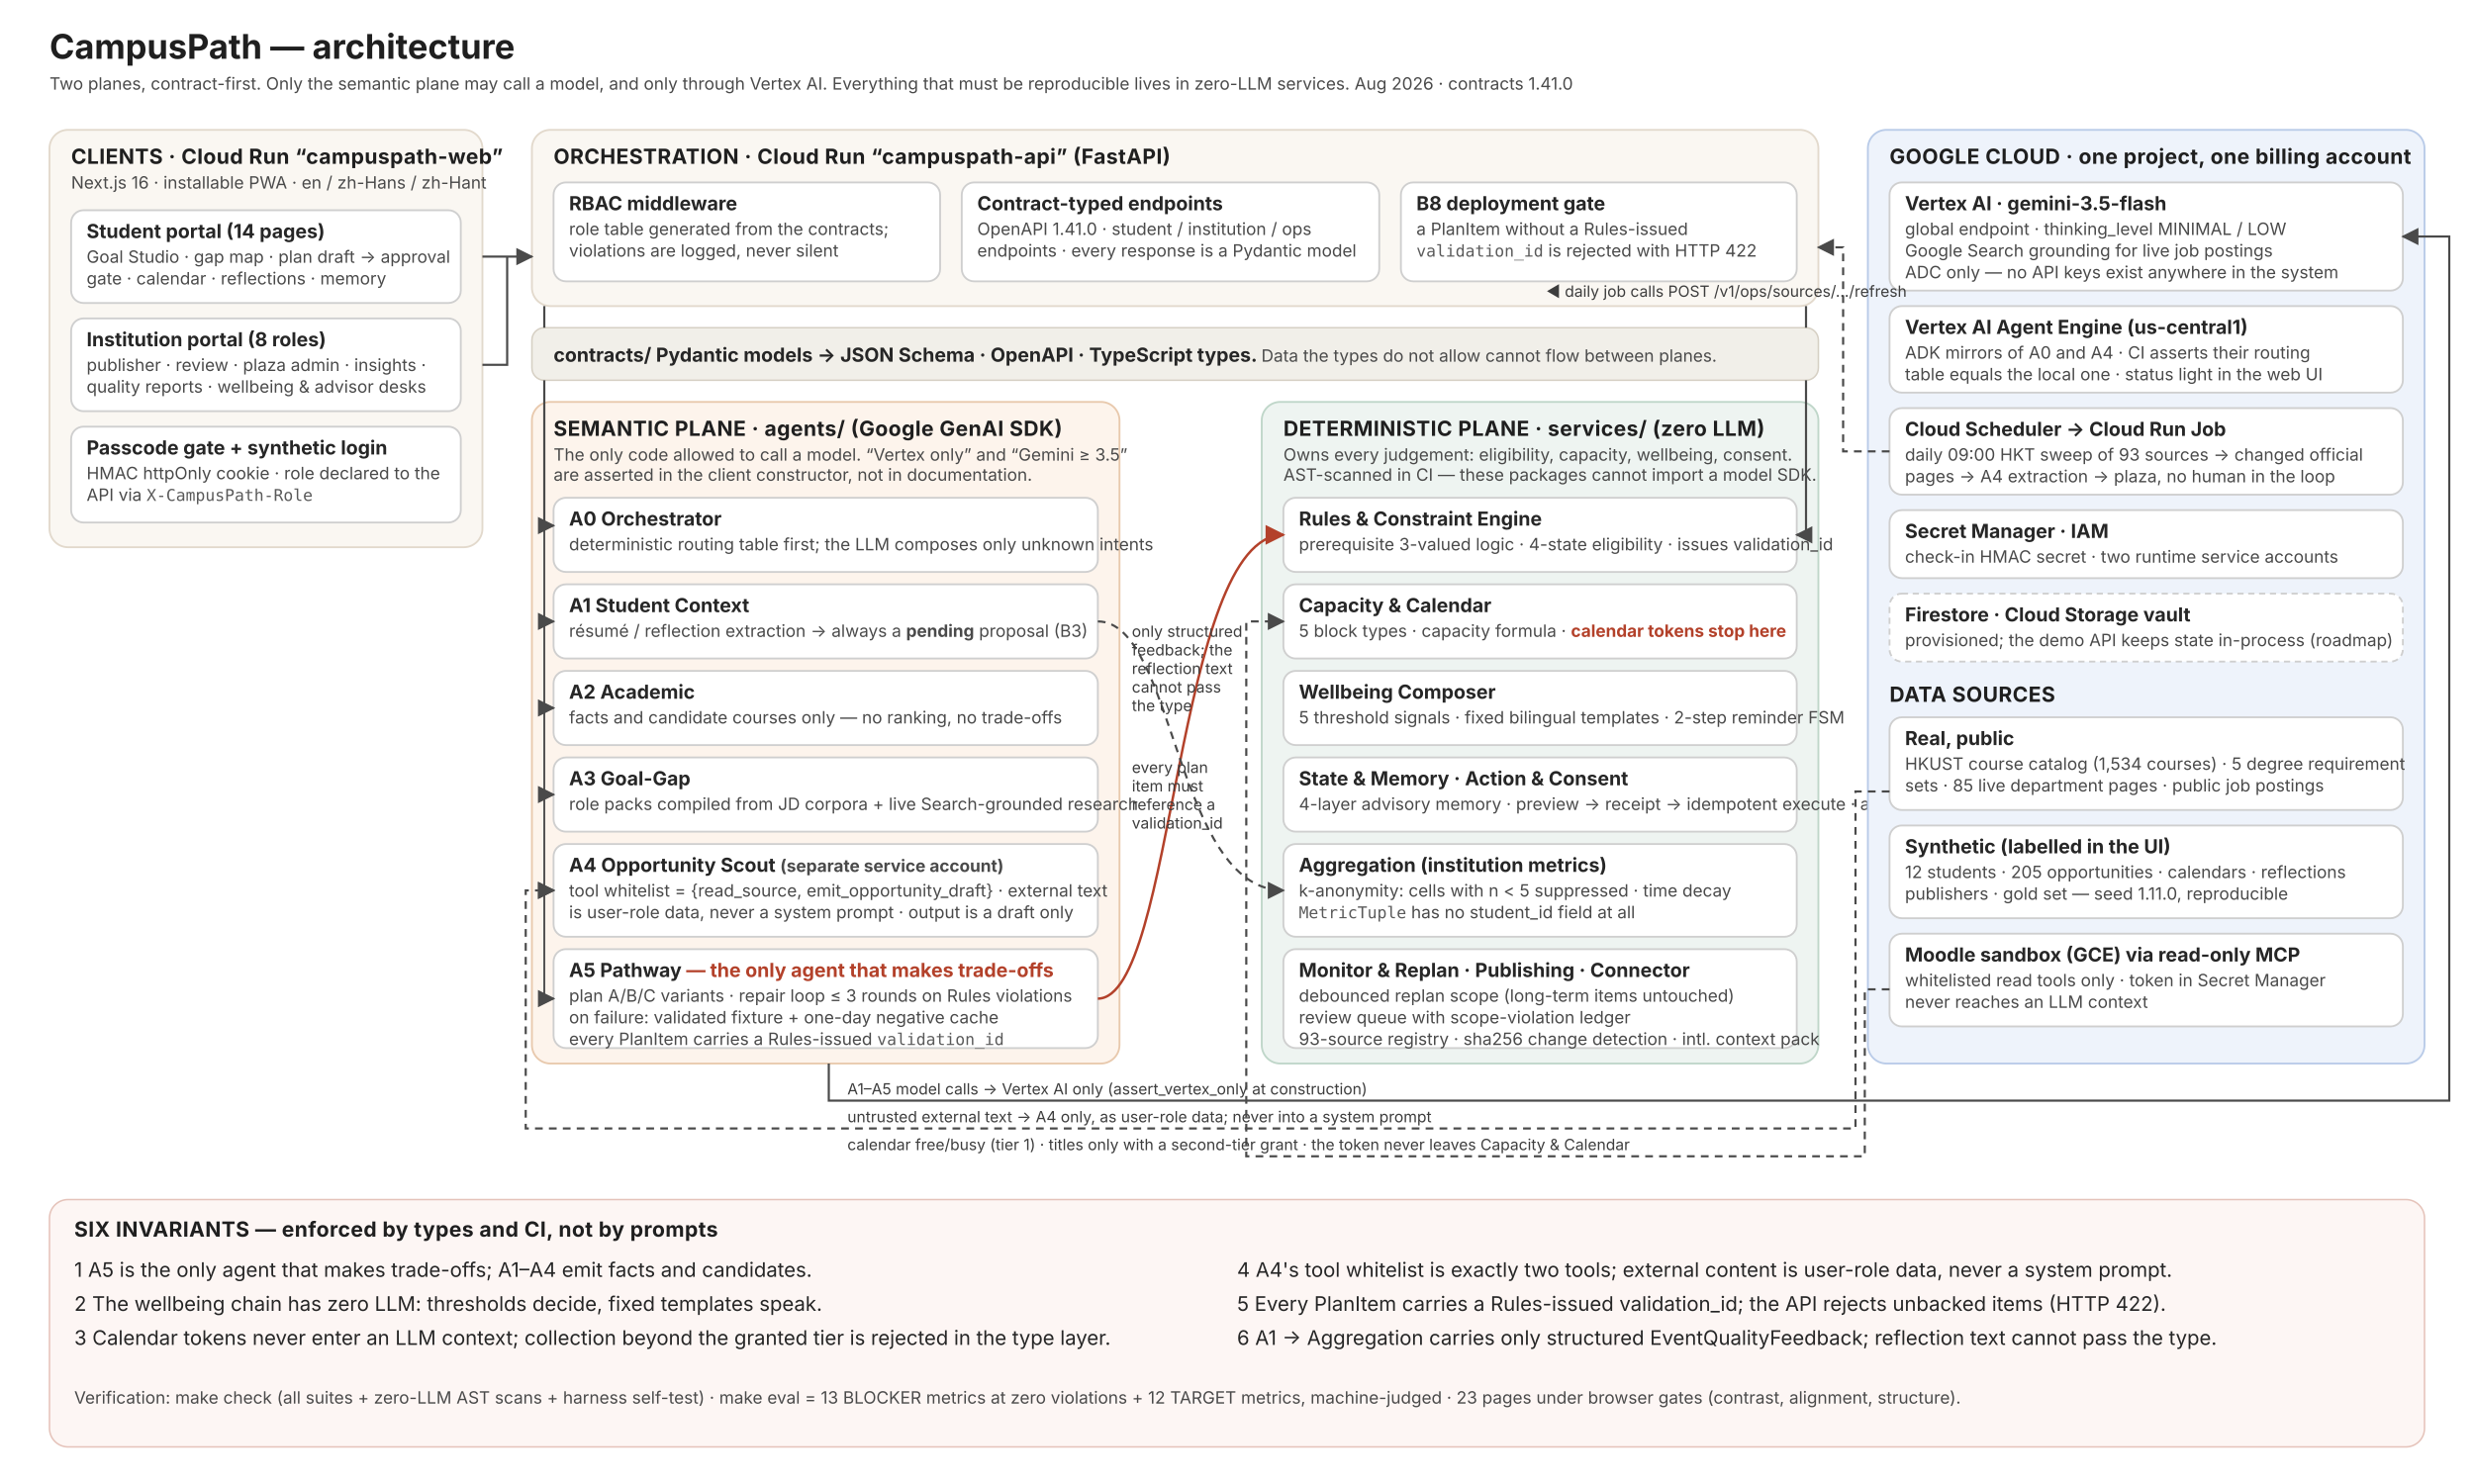
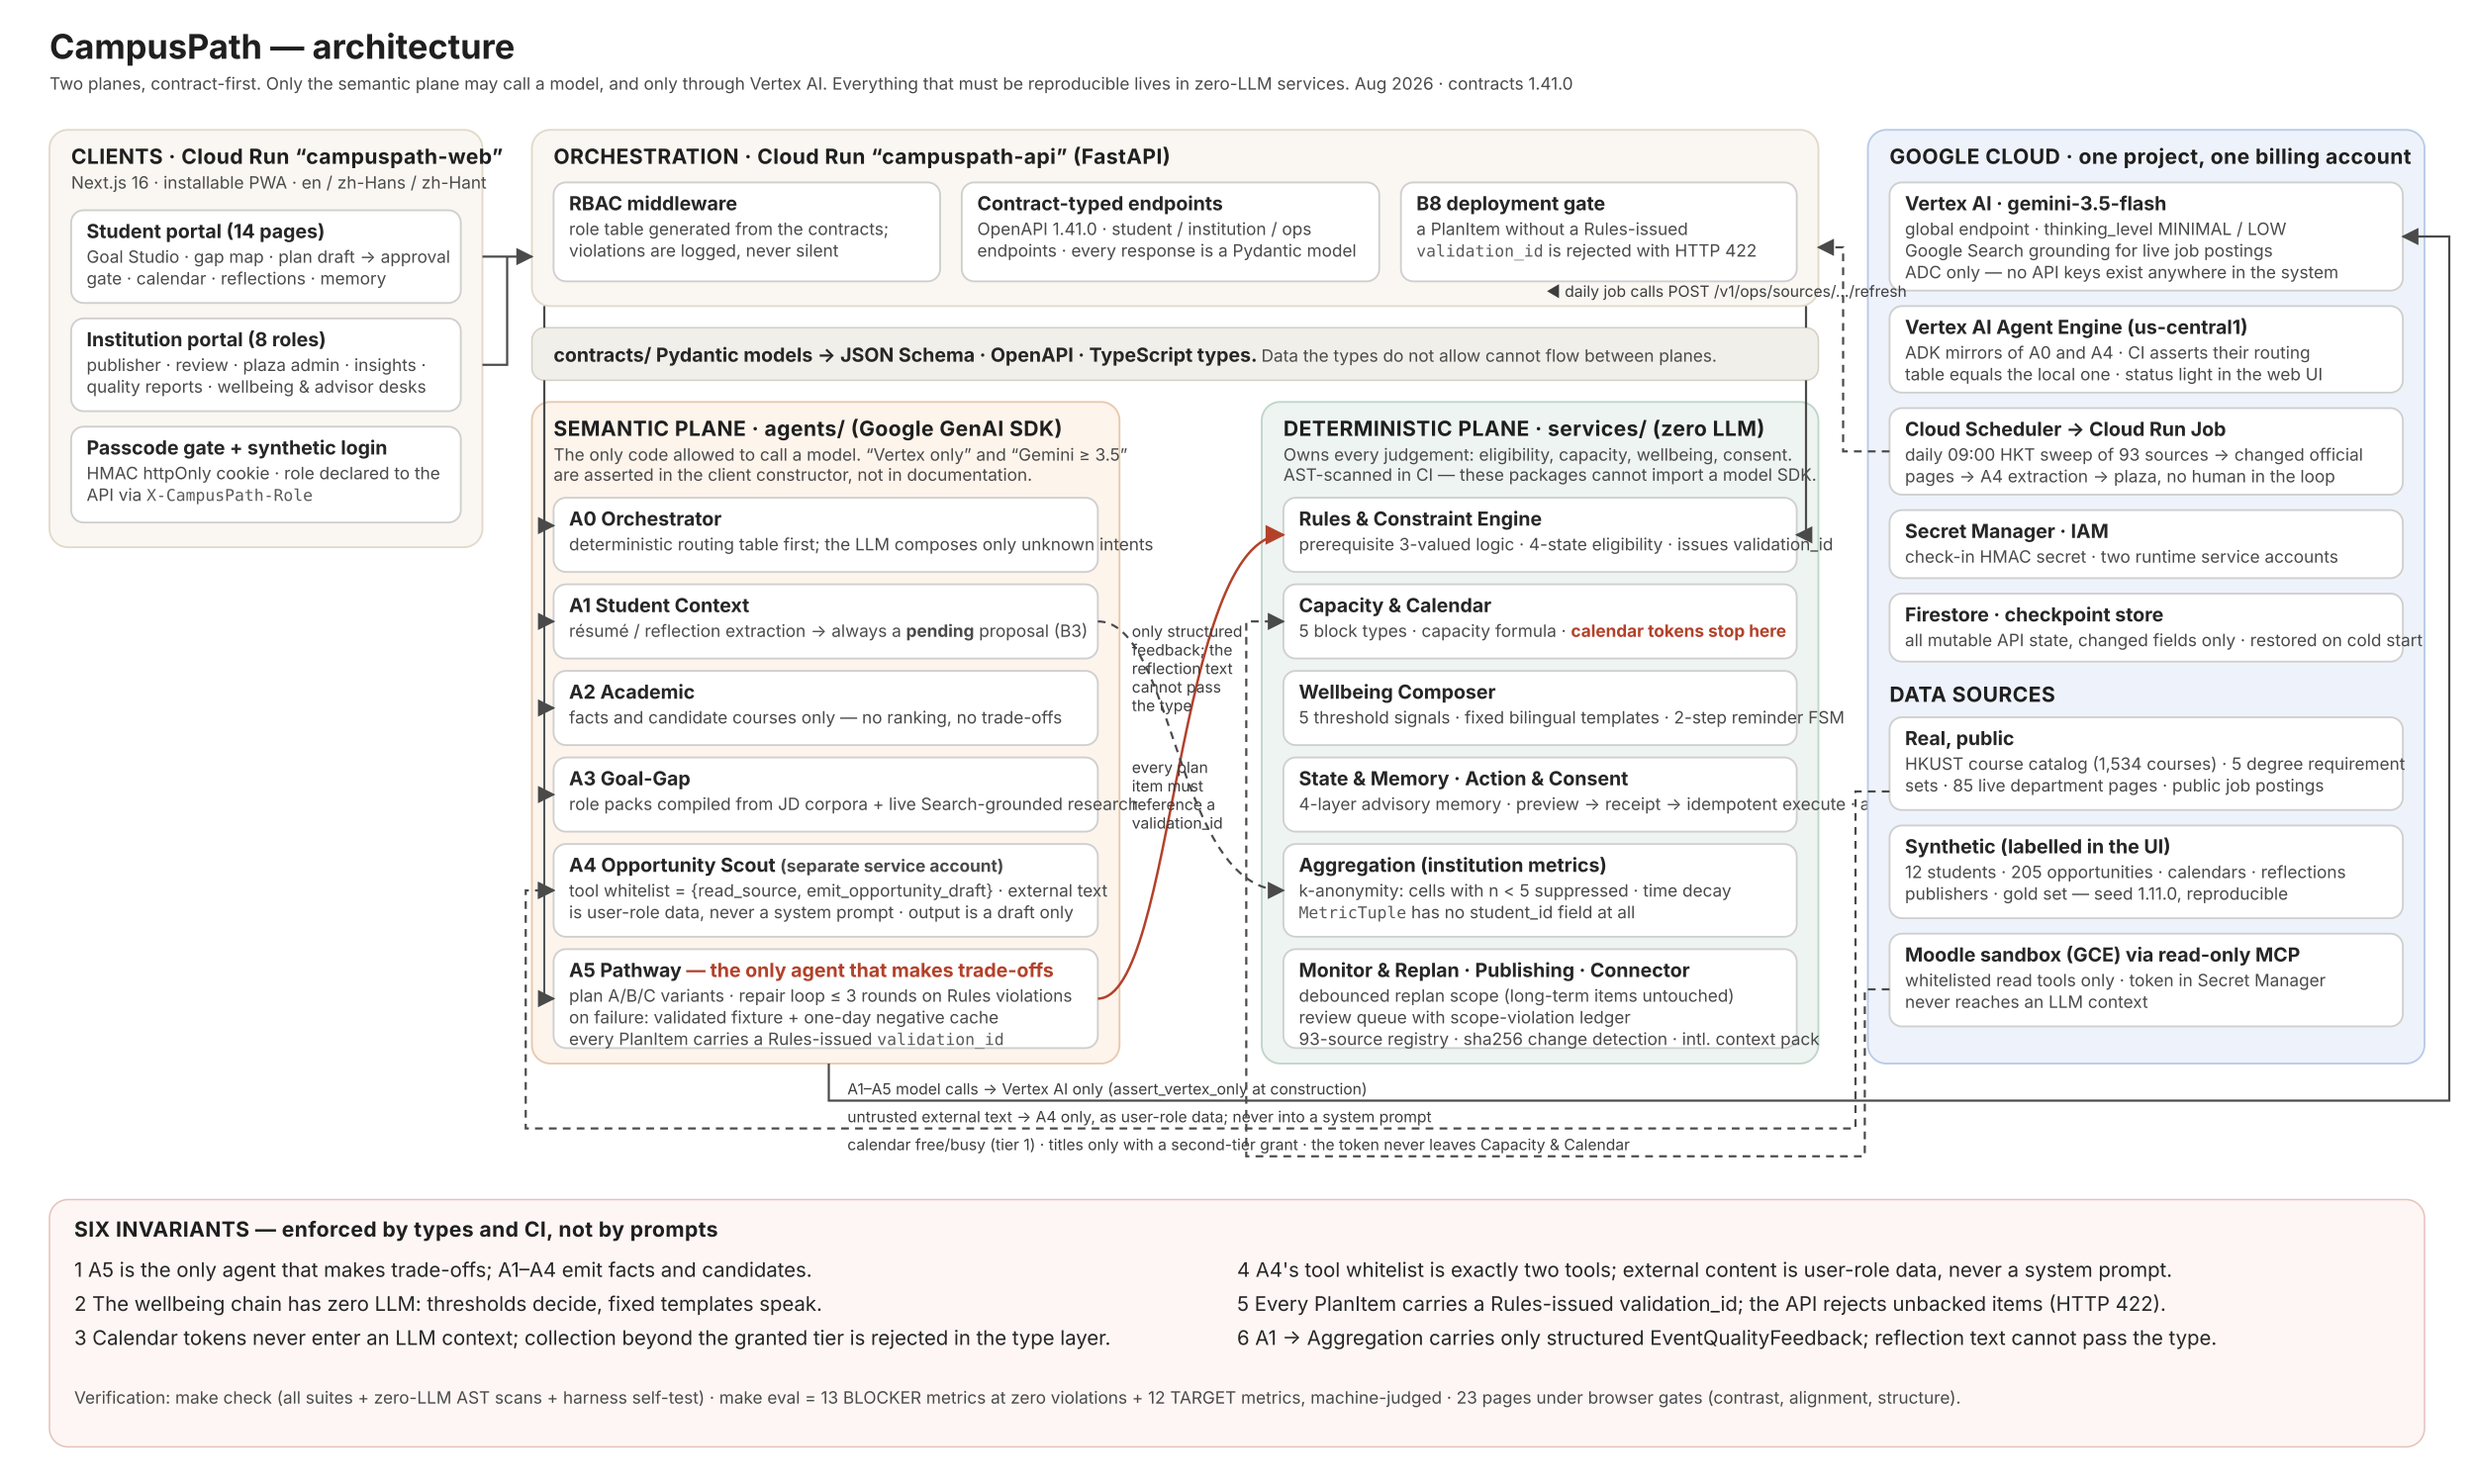
<svg xmlns="http://www.w3.org/2000/svg" width="1600" height="960" viewBox="0 0 1600 960" font-family="Inter, 'Helvetica Neue', Helvetica, Arial, sans-serif">
  <defs>
    <marker id="arrow" viewBox="0 0 10 10" refX="9" refY="5" markerWidth="8" markerHeight="8" orient="auto-start-reverse">
      <path d="M 0 0 L 10 5 L 0 10 z" fill="#4a4a4a" />
    </marker>
    <marker id="arrow-red" viewBox="0 0 10 10" refX="9" refY="5" markerWidth="8" markerHeight="8" orient="auto-start-reverse">
      <path d="M 0 0 L 10 5 L 0 10 z" fill="#b3412a" />
    </marker>
    <style>
      .t  { font-size: 13px; fill: #262626; }
      .ts { font-size: 11px; fill: #4a4a4a; }
      .tm { font-size: 10.5px; fill: #5a5a5a; font-family: 'SF Mono', Menlo, Consolas, monospace; }
      .h1 { font-size: 22px; font-weight: 700; fill: #1f1f1f; }
      .h2 { font-size: 13.5px; font-weight: 700; fill: #1f1f1f; letter-spacing: .02em; }
      .h3 { font-size: 12.5px; font-weight: 700; fill: #262626; }
      .box { fill: #ffffff; stroke: #cfcfcf; stroke-width: 1.2; rx: 8; }
      .zone { fill: #faf7f2; stroke: #e2d9cc; stroke-width: 1.2; rx: 12; }
      .zone-sem { fill: #fdf4ec; stroke: #e8c9ad; }
      .zone-det { fill: #eef4f1; stroke: #bfd6c9; }
      .zone-gcp { fill: #eef3fb; stroke: #b9cbe8; }
      .edge { stroke: #4a4a4a; stroke-width: 1.4; fill: none; marker-end: url(#arrow); }
      .edge-dash { stroke: #4a4a4a; stroke-width: 1.4; fill: none; stroke-dasharray: 5 4; marker-end: url(#arrow); }
      .edge-red { stroke: #b3412a; stroke-width: 1.6; fill: none; marker-end: url(#arrow-red); }
      .lbl { font-size: 10px; fill: #3d3d3d; }
      .red { fill: #b3412a; font-weight: 700; }
    </style>
  </defs>
  <rect width="1600" height="960" fill="#ffffff" />
  <text x="32" y="38" class="h1">CampusPath — architecture</text>
  <text x="32" y="58" class="ts">Two planes, contract-first. Only the semantic plane may call a model, and only through Vertex AI. Everything that must be reproducible lives in zero-LLM services. Aug 2026 · contracts 1.41.0</text>
  <rect x="32" y="84" width="280" height="270" class="zone" />
  <text x="46" y="106" class="h2">CLIENTS · Cloud Run “campuspath-web”</text>
  <text x="46" y="122" class="ts">Next.js 16 · installable PWA · en / zh-Hans / zh-Hant</text>
  <rect x="46" y="136" width="252" height="60" class="box" />
  <text x="56" y="154" class="h3">Student portal (14 pages)</text>
  <text x="56" y="170" class="ts">Goal Studio · gap map · plan draft → approval</text>
  <text x="56" y="184" class="ts">gate · calendar · reflections · memory</text>
  <rect x="46" y="206" width="252" height="60" class="box" />
  <text x="56" y="224" class="h3">Institution portal (8 roles)</text>
  <text x="56" y="240" class="ts">publisher · review · plaza admin · insights ·</text>
  <text x="56" y="254" class="ts">quality reports · wellbeing &amp; advisor desks</text>
  <rect x="46" y="276" width="252" height="62" class="box" />
  <text x="56" y="294" class="h3">Passcode gate + synthetic login</text>
  <text x="56" y="310" class="ts">HMAC httpOnly cookie · role declared to the</text>
  <text x="56" y="324" class="ts">API via <tspan class="tm">X-CampusPath-Role</tspan>
  </text>
  <rect x="344" y="84" width="832" height="114" class="zone" />
  <text x="358" y="106" class="h2">ORCHESTRATION · Cloud Run “campuspath-api” (FastAPI)</text>
  <rect x="358" y="118" width="250" height="64" class="box" />
  <text x="368" y="136" class="h3">RBAC middleware</text>
  <text x="368" y="152" class="ts">role table generated from the contracts;</text>
  <text x="368" y="166" class="ts">violations are logged, never silent</text>
  <rect x="622" y="118" width="270" height="64" class="box" />
  <text x="632" y="136" class="h3">Contract-typed endpoints</text>
  <text x="632" y="152" class="ts">OpenAPI 1.41.0 · student / institution / ops</text>
  <text x="632" y="166" class="ts">endpoints · every response is a Pydantic model</text>
  <rect x="906" y="118" width="256" height="64" class="box" stroke="#b3412a" />
  <text x="916" y="136" class="h3">B8 deployment gate</text>
  <text x="916" y="152" class="ts">a PlanItem without a Rules-issued</text>
  <text x="916" y="166" class="ts">
    <tspan class="tm">validation_id</tspan> is rejected with HTTP 422</text>
  <rect x="344" y="212" width="832" height="34" rx="8" fill="#f1efe9" stroke="#d6d0c4" />
  <text x="358" y="234" class="h3">contracts/  Pydantic models → JSON Schema · OpenAPI · TypeScript types.  <tspan class="ts" font-weight="400">Data the types do not allow cannot flow between planes.</tspan>
  </text>
  <rect x="344" y="260" width="380" height="428" class="zone zone-sem" />
  <text x="358" y="282" class="h2">SEMANTIC PLANE · agents/ (Google GenAI SDK)</text>
  <text x="358" y="298" class="ts">The only code allowed to call a model. “Vertex only” and “Gemini ≥ 3.5”</text>
  <text x="358" y="311" class="ts">are asserted in the client constructor, not in documentation.</text>
  <rect x="358" y="322" width="352" height="48" class="box" />
  <text x="368" y="340" class="h3">A0 Orchestrator</text>
  <text x="368" y="356" class="ts">deterministic routing table first; the LLM composes only unknown intents</text>
  <rect x="358" y="378" width="352" height="48" class="box" />
  <text x="368" y="396" class="h3">A1 Student Context</text>
  <text x="368" y="412" class="ts">résumé / reflection extraction → always a <tspan font-weight="700">pending</tspan> proposal (B3)</text>
  <rect x="358" y="434" width="352" height="48" class="box" />
  <text x="368" y="452" class="h3">A2 Academic</text>
  <text x="368" y="468" class="ts">facts and candidate courses only — no ranking, no trade-offs</text>
  <rect x="358" y="490" width="352" height="48" class="box" />
  <text x="368" y="508" class="h3">A3 Goal-Gap</text>
  <text x="368" y="524" class="ts">role packs compiled from JD corpora + live Search-grounded research</text>
  <rect x="358" y="546" width="352" height="60" class="box" stroke="#b3412a" />
  <text x="368" y="564" class="h3">A4 Opportunity Scout <tspan class="ts">(separate service account)</tspan>
  </text>
  <text x="368" y="580" class="ts">tool whitelist = {read_source, emit_opportunity_draft} · external text</text>
  <text x="368" y="594" class="ts">is user-role data, never a system prompt · output is a draft only</text>
  <rect x="358" y="614" width="352" height="64" class="box" stroke="#b3412a" />
  <text x="368" y="632" class="h3">A5 Pathway <tspan class="red">— the only agent that makes trade-offs</tspan>
  </text>
  <text x="368" y="648" class="ts">plan A/B/C variants · repair loop ≤ 3 rounds on Rules violations</text>
  <text x="368" y="662" class="ts">on failure: validated fixture + one-day negative cache</text>
  <text x="368" y="676" class="ts">every PlanItem carries a Rules-issued <tspan class="tm">validation_id</tspan>
  </text>
  <rect x="816" y="260" width="360" height="428" class="zone zone-det" />
  <text x="830" y="282" class="h2">DETERMINISTIC PLANE · services/ (zero LLM)</text>
  <text x="830" y="298" class="ts">Owns every judgement: eligibility, capacity, wellbeing, consent.</text>
  <text x="830" y="311" class="ts">AST-scanned in CI — these packages cannot import a model SDK.</text>
  <rect x="830" y="322" width="332" height="48" class="box" stroke="#b3412a" />
  <text x="840" y="340" class="h3">Rules &amp; Constraint Engine</text>
  <text x="840" y="356" class="ts">prerequisite 3-valued logic · 4-state eligibility · issues validation_id</text>
  <rect x="830" y="378" width="332" height="48" class="box" stroke="#b3412a" />
  <text x="840" y="396" class="h3">Capacity &amp; Calendar</text>
  <text x="840" y="412" class="ts">5 block types · capacity formula · <tspan class="red">calendar tokens stop here</tspan>
  </text>
  <rect x="830" y="434" width="332" height="48" class="box" />
  <text x="840" y="452" class="h3">Wellbeing Composer</text>
  <text x="840" y="468" class="ts">5 threshold signals · fixed bilingual templates · 2-step reminder FSM</text>
  <rect x="830" y="490" width="332" height="48" class="box" />
  <text x="840" y="508" class="h3">State &amp; Memory · Action &amp; Consent</text>
  <text x="840" y="524" class="ts">4-layer advisory memory · preview → receipt → idempotent execute · audit</text>
  <rect x="830" y="546" width="332" height="60" class="box" stroke="#b3412a" />
  <text x="840" y="564" class="h3">Aggregation (institution metrics)</text>
  <text x="840" y="580" class="ts">k-anonymity: cells with n &lt; 5 suppressed · time decay</text>
  <text x="840" y="594" class="ts">
    <tspan class="tm">MetricTuple</tspan> has no student_id field at all</text>
  <rect x="830" y="614" width="332" height="64" class="box" />
  <text x="840" y="632" class="h3">Monitor &amp; Replan · Publishing · Connector</text>
  <text x="840" y="648" class="ts">debounced replan scope (long-term items untouched)</text>
  <text x="840" y="662" class="ts">review queue with scope-violation ledger</text>
  <text x="840" y="676" class="ts">93-source registry · sha256 change detection · intl. context pack</text>
  <rect x="1208" y="84" width="360" height="604" class="zone zone-gcp" />
  <text x="1222" y="106" class="h2">GOOGLE CLOUD · one project, one billing account</text>
  <rect x="1222" y="118" width="332" height="70" class="box" stroke="#3b6fc9" />
  <text x="1232" y="136" class="h3">Vertex AI · gemini-3.5-flash</text>
  <text x="1232" y="152" class="ts">global endpoint · thinking_level MINIMAL / LOW</text>
  <text x="1232" y="166" class="ts">Google Search grounding for live job postings</text>
  <text x="1232" y="180" class="ts">ADC only — no API keys exist anywhere in the system</text>
  <rect x="1222" y="198" width="332" height="56" class="box" stroke="#3b6fc9" />
  <text x="1232" y="216" class="h3">Vertex AI Agent Engine (us-central1)</text>
  <text x="1232" y="232" class="ts">ADK mirrors of A0 and A4 · CI asserts their routing</text>
  <text x="1232" y="246" class="ts">table equals the local one · status light in the web UI</text>
  <rect x="1222" y="264" width="332" height="56" class="box" stroke="#3b6fc9" />
  <text x="1232" y="282" class="h3">Cloud Scheduler → Cloud Run Job</text>
  <text x="1232" y="298" class="ts">daily 09:00 HKT sweep of 93 sources → changed official</text>
  <text x="1232" y="312" class="ts">pages → A4 extraction → plaza, no human in the loop</text>
  <rect x="1222" y="330" width="332" height="44" class="box" stroke="#3b6fc9" />
  <text x="1232" y="348" class="h3">Secret Manager · IAM</text>
  <text x="1232" y="364" class="ts">check-in HMAC secret · two runtime service accounts</text>
-   <rect x="1222" y="384" width="332" height="44" class="box" stroke="#9fb3d1" stroke-dasharray="4 3" />
-   <text x="1232" y="402" class="h3">Firestore · Cloud Storage vault</text>
-   <text x="1232" y="418" class="ts">provisioned; the demo API keeps state in-process (roadmap)</text>
+   <rect x="1222" y="384" width="332" height="44" class="box" stroke="#3b6fc9" />
+   <text x="1232" y="402" class="h3">Firestore · checkpoint store</text>
+   <text x="1232" y="418" class="ts">all mutable API state, changed fields only · restored on cold start</text>
  <text x="1222" y="454" class="h2">DATA SOURCES</text>
  <rect x="1222" y="464" width="332" height="60" class="box" />
  <text x="1232" y="482" class="h3">Real, public</text>
  <text x="1232" y="498" class="ts">HKUST course catalog (1,534 courses) · 5 degree requirement</text>
  <text x="1232" y="512" class="ts">sets · 85 live department pages · public job postings</text>
  <rect x="1222" y="534" width="332" height="60" class="box" />
  <text x="1232" y="552" class="h3">Synthetic (labelled in the UI)</text>
  <text x="1232" y="568" class="ts">12 students · 205 opportunities · calendars · reflections</text>
  <text x="1232" y="582" class="ts">publishers · gold set — seed 1.11.0, reproducible</text>
  <rect x="1222" y="604" width="332" height="60" class="box" />
  <text x="1232" y="622" class="h3">Moodle sandbox (GCE) via read-only MCP</text>
  <text x="1232" y="638" class="ts">whitelisted read tools only · token in Secret Manager</text>
  <text x="1232" y="652" class="ts">never reaches an LLM context</text>
  <path d="M 312 166 L 344 166" class="edge" />
  <path d="M 312 236 L 328 236 L 328 166" stroke="#4a4a4a" stroke-width="1.4" fill="none" />
  <path d="M 352 198 L 352 212" stroke="#4a4a4a" stroke-width="1.4" fill="none" />
  <path d="M 352 246 L 352 340 L 358 340" class="edge" />
  <path d="M 352 340 L 352 646" stroke="#4a4a4a" stroke-width="1.2" fill="none" />
  <path d="M 352 402 L 358 402" class="edge" />
  <path d="M 352 458 L 358 458" class="edge" />
  <path d="M 352 514 L 358 514" class="edge" />
  <path d="M 352 576 L 358 576" class="edge" />
  <path d="M 352 646 L 358 646" class="edge" />
  <path d="M 1168 198 L 1168 212" stroke="#4a4a4a" stroke-width="1.4" fill="none" />
  <path d="M 1168 246 L 1168 346 L 1162 346" class="edge" />
  <path d="M 710 646 C 760 646, 760 346, 830 346" class="edge-red" />
  <text x="732" y="500" class="lbl" fill="#b3412a">every plan</text>
  <text x="732" y="512" class="lbl" fill="#b3412a">item must</text>
  <text x="732" y="524" class="lbl" fill="#b3412a">reference a</text>
  <text x="732" y="536" class="lbl" fill="#b3412a">validation_id</text>
  <path d="M 710 402 C 760 402, 760 576, 830 576" class="edge-dash" />
  <text x="732" y="412" class="lbl">only structured</text>
  <text x="732" y="424" class="lbl">feedback; the</text>
  <text x="732" y="436" class="lbl">reflection text</text>
  <text x="732" y="448" class="lbl">cannot pass</text>
  <text x="732" y="460" class="lbl">the type</text>
  <path d="M 1222 292 L 1192 292 L 1192 160 L 1176 160" class="edge-dash" />
  <text x="1000" y="192" class="lbl">◀ daily job calls POST /v1/ops/sources/…/refresh</text>
  <path d="M 536 688 L 536 712 L 1584 712 L 1584 153 L 1554 153" class="edge" />
  <text x="548" y="708" class="lbl">A1–A5 model calls → Vertex AI only (assert_vertex_only at construction)</text>
  <path d="M 1222 512 L 1200 512 L 1200 730 L 340 730 L 340 576 L 358 576" class="edge-dash" stroke="#b3412a" marker-end="url(#arrow-red)" />
  <text x="548" y="726" class="lbl" fill="#b3412a">untrusted external text → A4 only, as user-role data; never into a system prompt</text>
  <path d="M 1222 640 L 1206 640 L 1206 748 L 806 748 L 806 402 L 830 402" class="edge-dash" />
  <text x="548" y="744" class="lbl">calendar free/busy (tier 1) · titles only with a second-tier grant · the token never leaves Capacity &amp; Calendar</text>
  <rect x="32" y="776" width="1536" height="160" rx="12" fill="#fdf6f4" stroke="#e5c3ba" />
  <text x="48" y="800" class="h2" fill="#b3412a">SIX INVARIANTS — enforced by types and CI, not by prompts</text>
  <text x="48" y="826" class="t">1  A5 is the only agent that makes trade-offs; A1–A4 emit facts and candidates.</text>
  <text x="48" y="848" class="t">2  The wellbeing chain has zero LLM: thresholds decide, fixed templates speak.</text>
  <text x="48" y="870" class="t">3  Calendar tokens never enter an LLM context; collection beyond the granted tier is rejected in the type layer.</text>
  <text x="800" y="826" class="t">4  A4's tool whitelist is exactly two tools; external content is user-role data, never a system prompt.</text>
  <text x="800" y="848" class="t">5  Every PlanItem carries a Rules-issued validation_id; the API rejects unbacked items (HTTP 422).</text>
  <text x="800" y="870" class="t">6  A1 → Aggregation carries only structured EventQualityFeedback; reflection text cannot pass the type.</text>
  <text x="48" y="908" class="ts">Verification: make check (all suites + zero-LLM AST scans + harness self-test) · make eval = 13 BLOCKER metrics at zero violations + 12 TARGET metrics, machine-judged · 23 pages under browser gates (contrast, alignment, structure).</text>
</svg>
